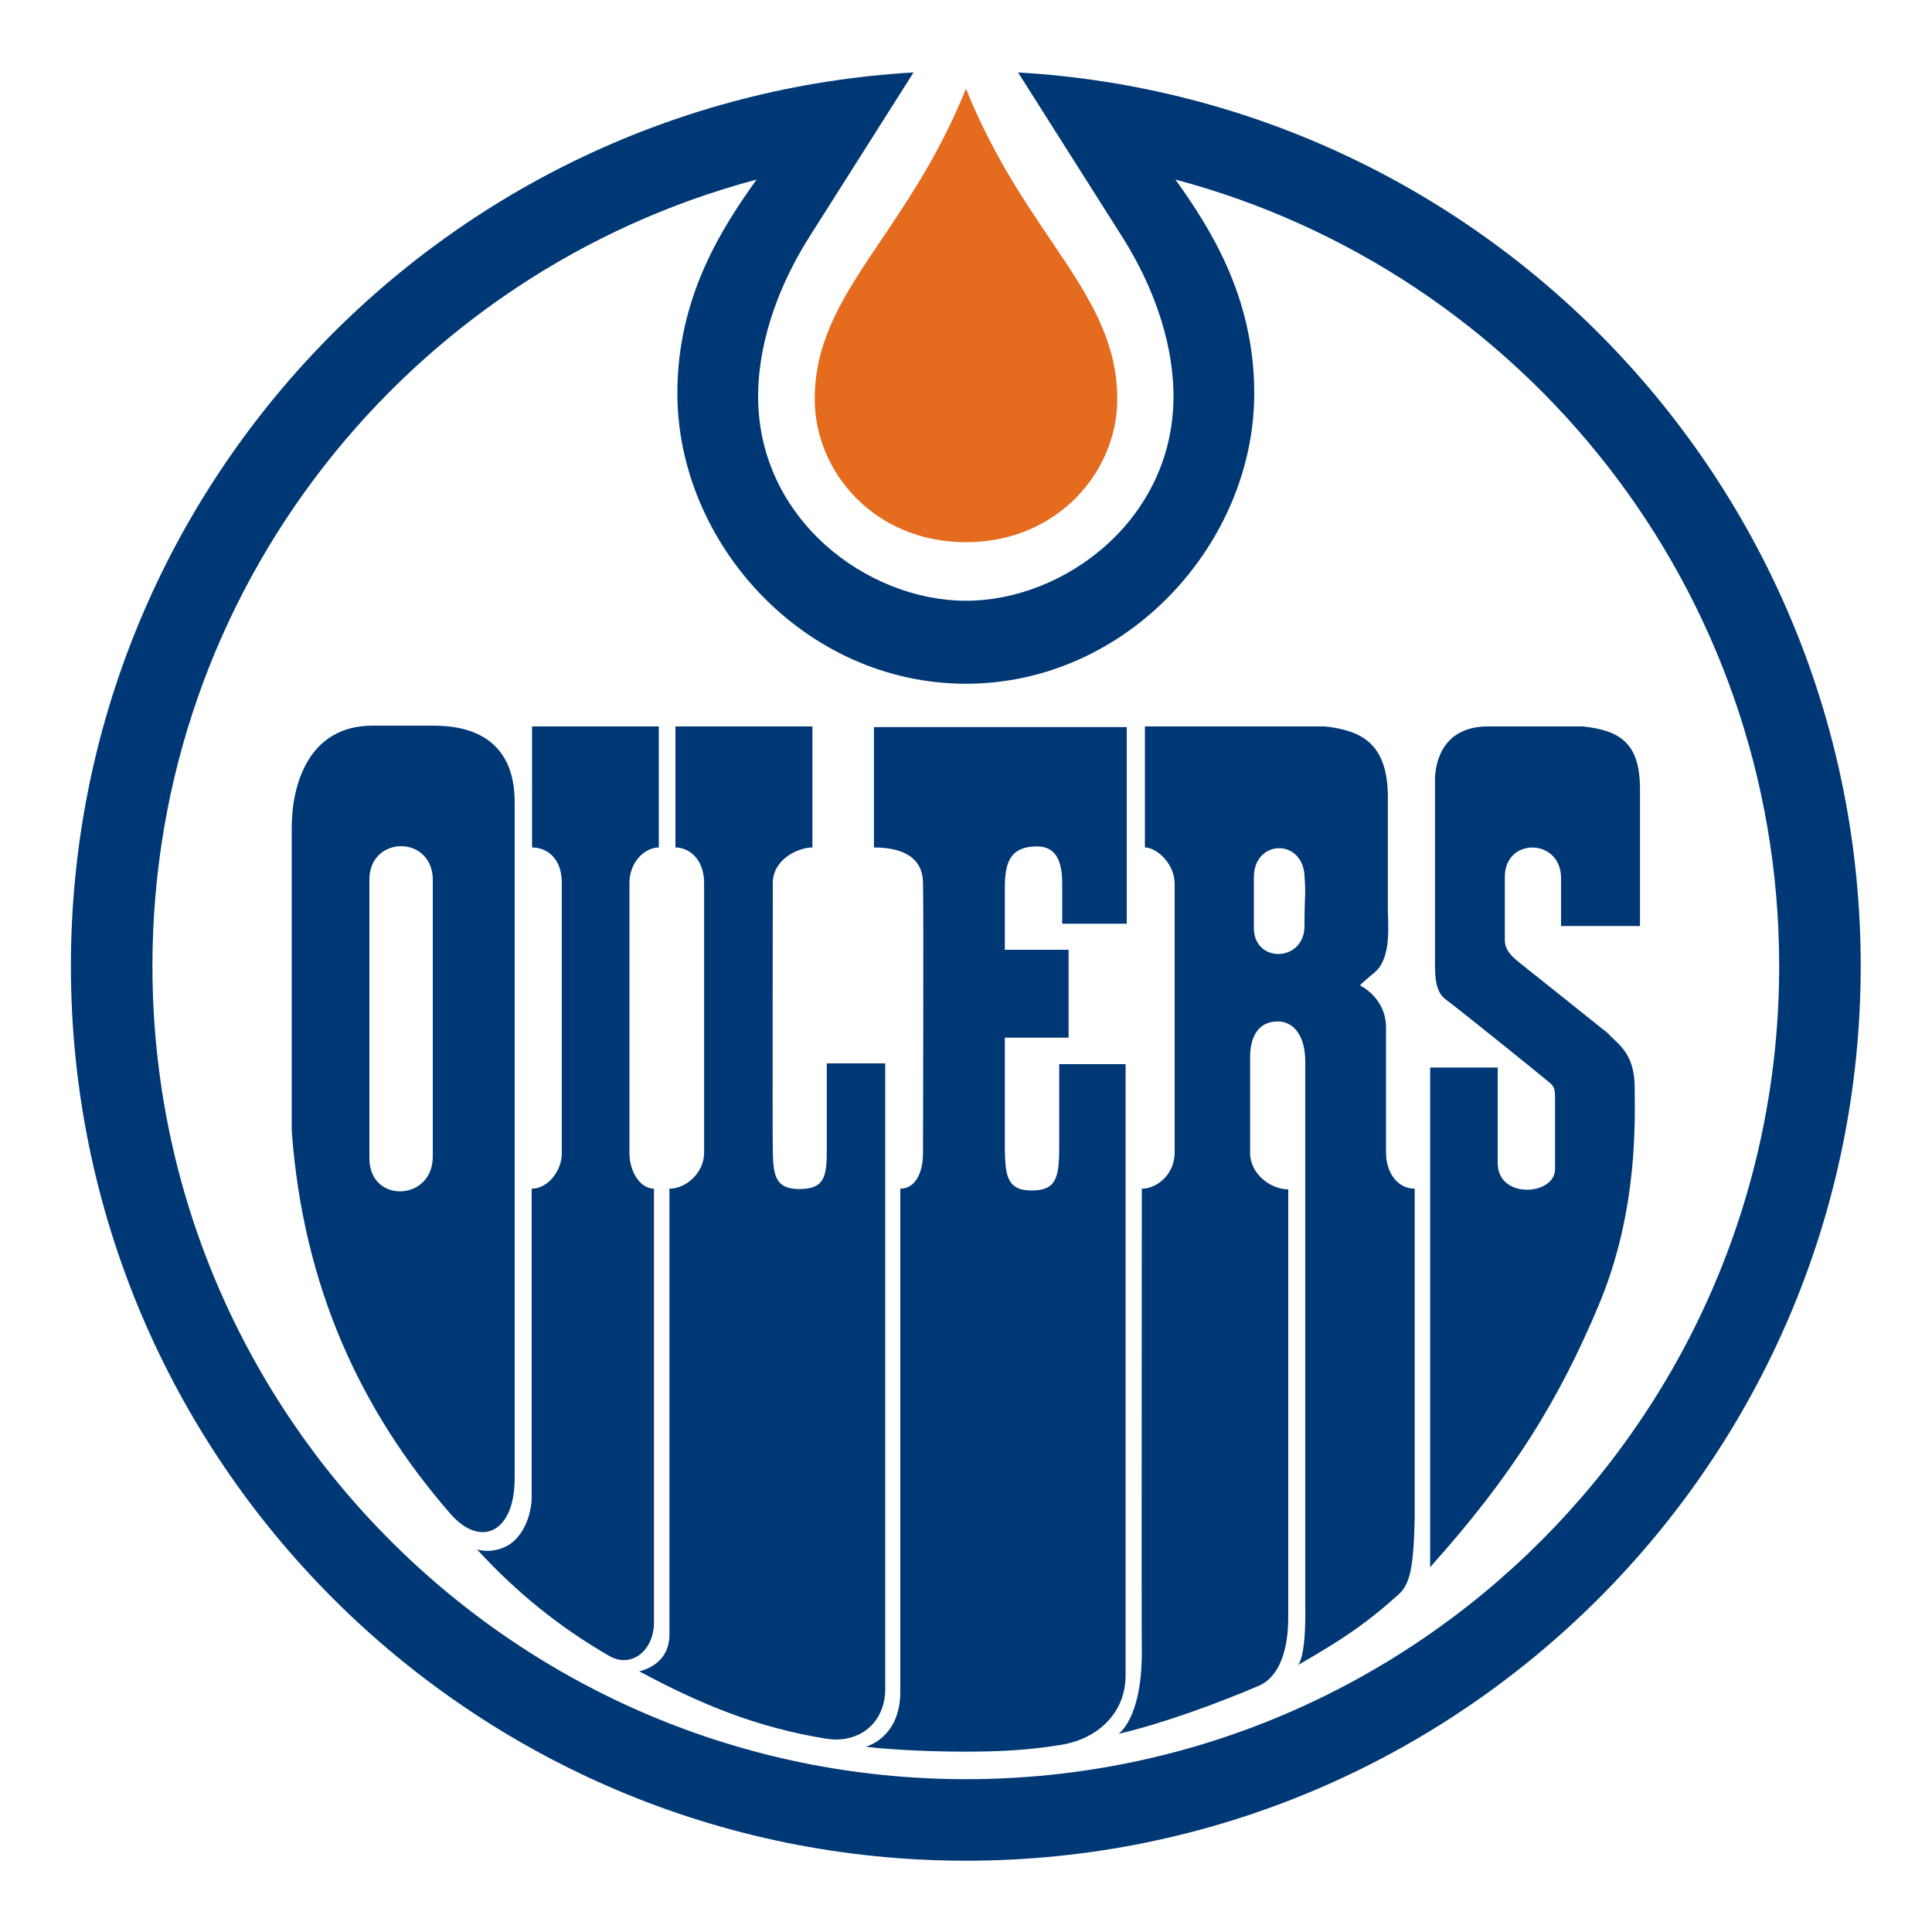
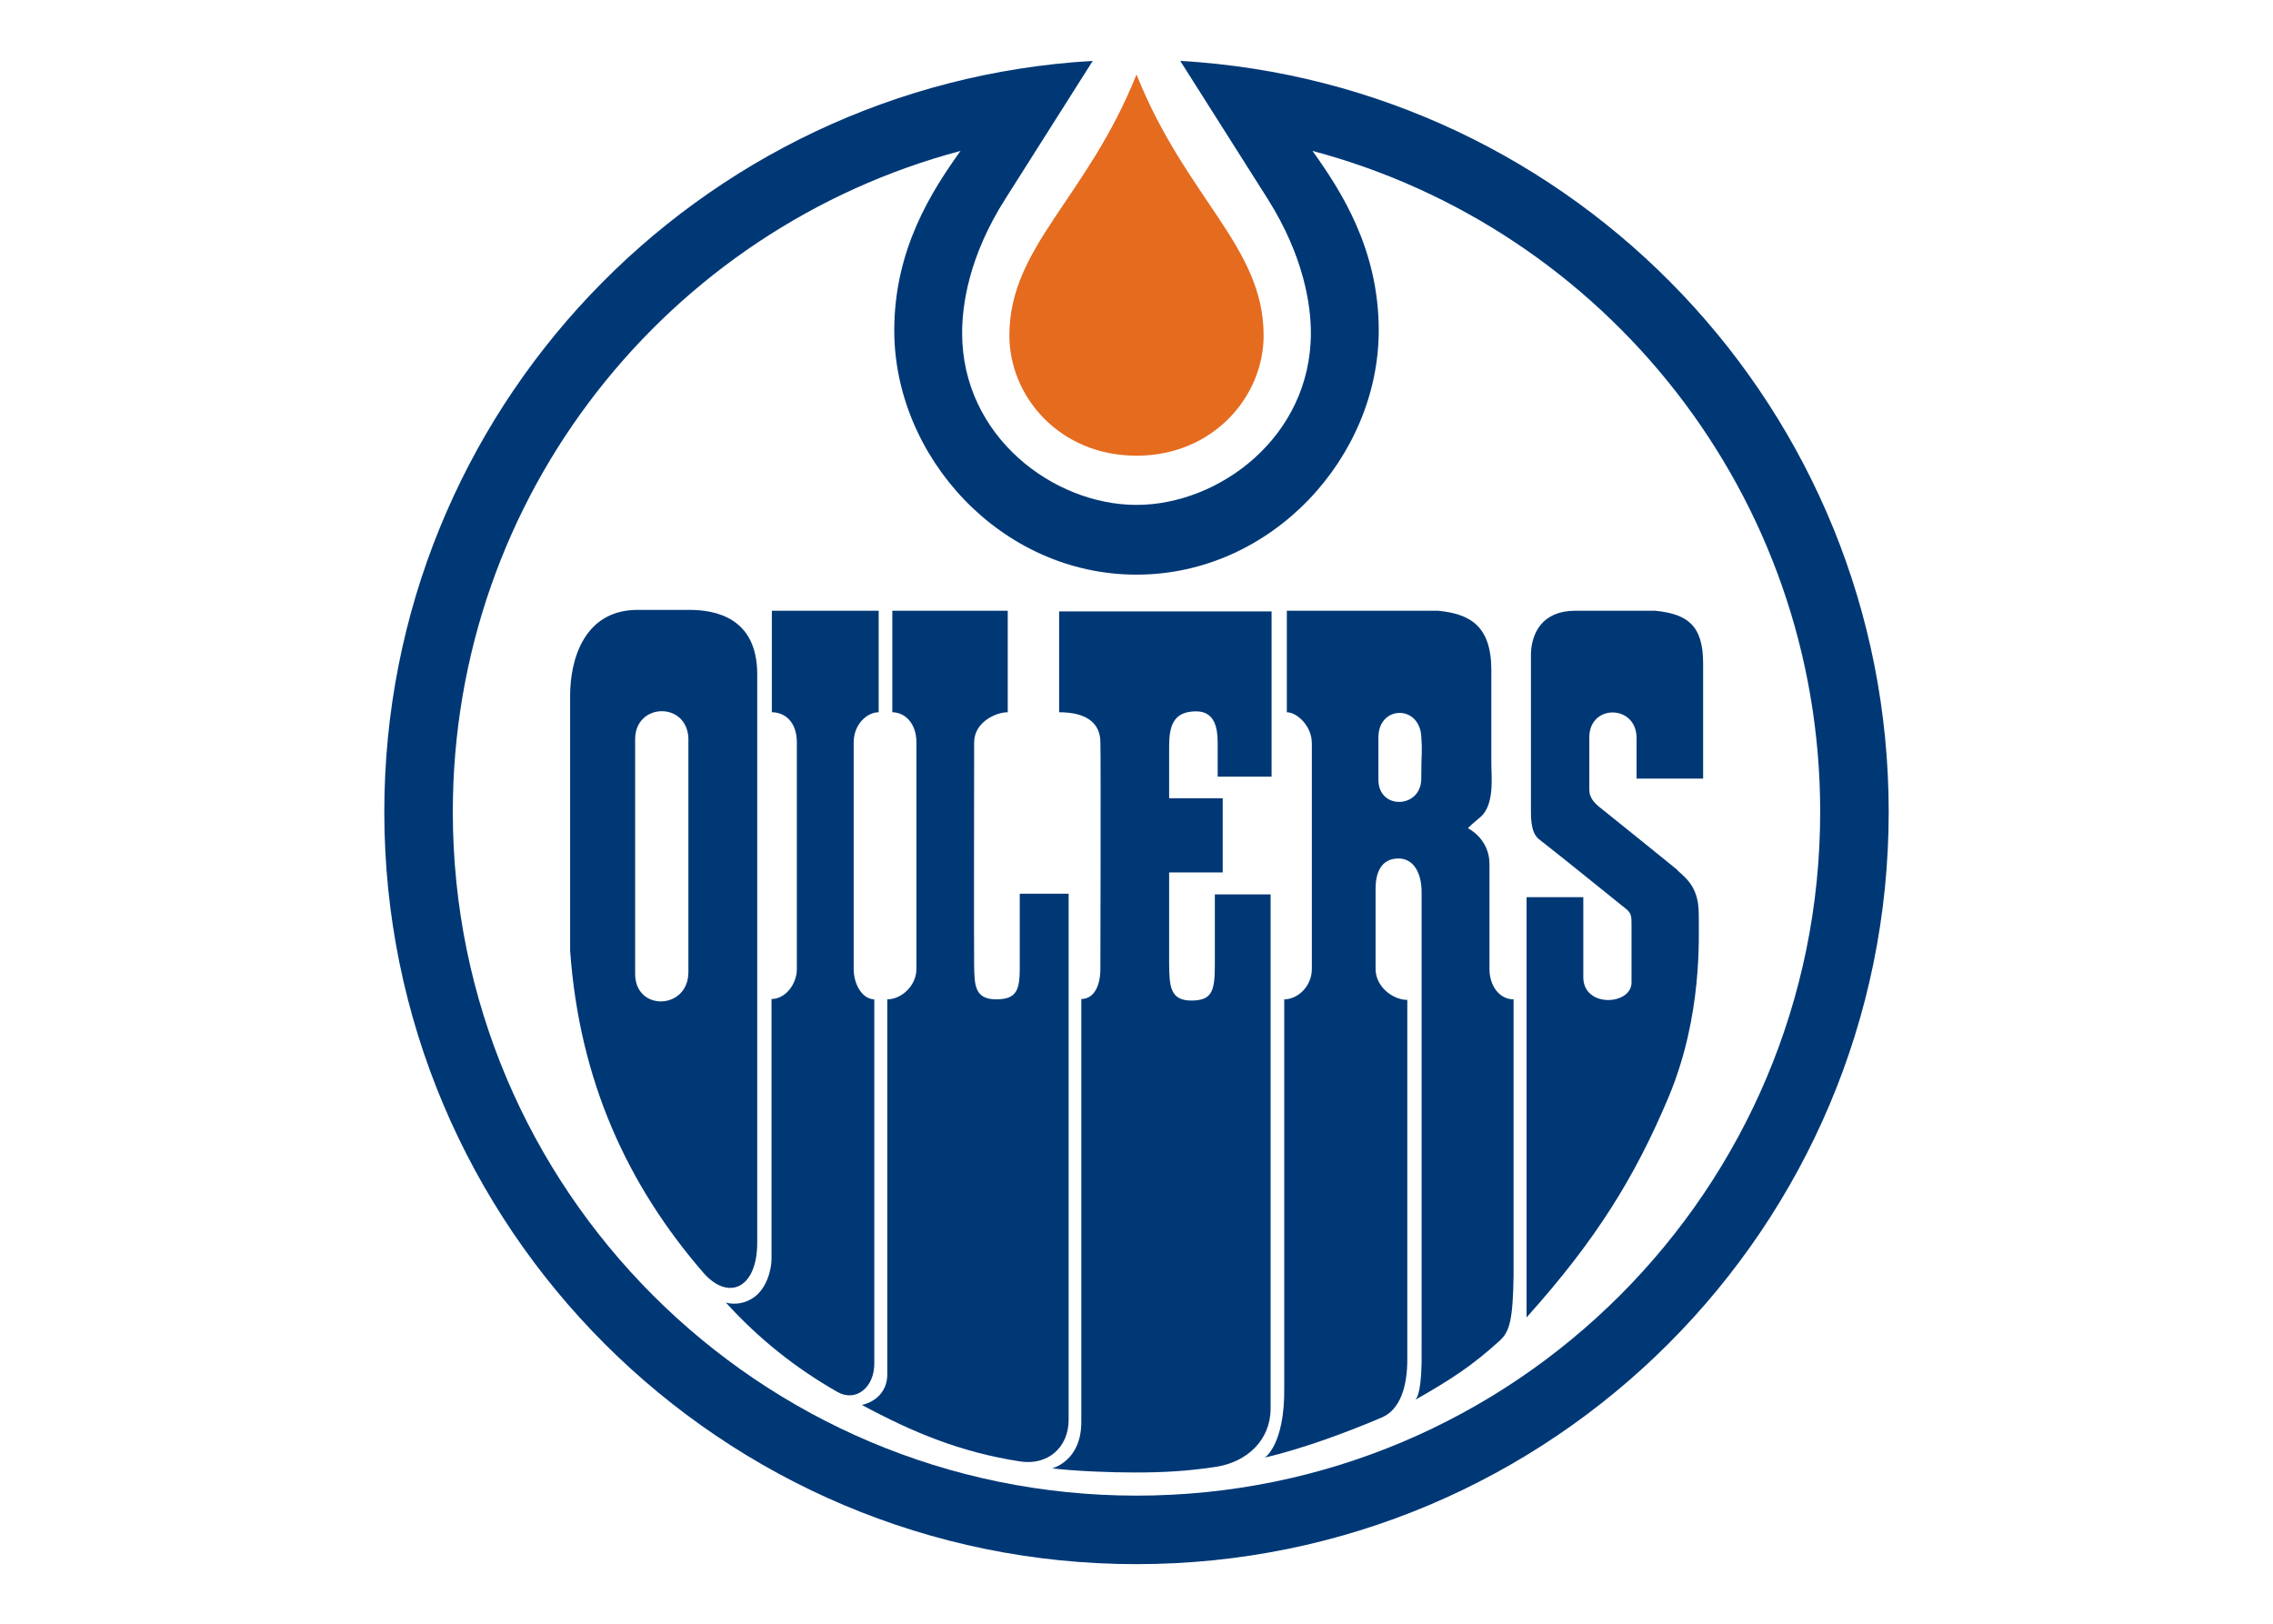
- <svg xmlns="http://www.w3.org/2000/svg" width="20pt" height="20pt" viewBox="0 0 20 20" version="1.1">
+ <svg xmlns="http://www.w3.org/2000/svg" width="28pt" height="20pt" viewBox="0 0 28 20" version="1.1">
  <g id="surface1">
-     <path style=" stroke:none;fill-rule:nonzero;fill:rgb(100%,100%,100%);fill-opacity:1;" d="M 10 0.285 C 4.641 0.285 0.285 4.641 0.285 10 C 0.285 15.355 4.641 19.711 10 19.711 C 15.355 19.711 19.711 15.355 19.711 10 C 19.711 4.641 15.355 0.285 10 0.285 Z M 11.566 4.133 C 11.566 4.883 10.945 5.613 10 5.613 C 9.051 5.613 8.434 4.883 8.434 4.133 C 8.434 3.035 9.383 2.449 10 0.918 C 10.613 2.449 11.566 3.035 11.566 4.133 Z M 10 19.262 C 4.883 19.262 0.734 15.113 0.734 10 C 0.734 5.062 4.594 1.031 9.457 0.75 L 8.383 2.445 C 7.926 3.168 7.848 3.77 7.848 4.102 C 7.848 5.379 8.98 6.219 10 6.219 C 11.02 6.219 12.148 5.379 12.148 4.102 C 12.148 3.77 12.07 3.168 11.613 2.445 L 10.539 0.75 C 15.402 1.031 19.262 5.062 19.262 10 C 19.262 15.113 15.113 19.262 10 19.262 Z M 10 19.262 " />
-     <path style=" stroke:none;fill-rule:nonzero;fill:rgb(100%,100%,100%);fill-opacity:1;" d="M 12.168 1.859 C 12.523 2.355 12.984 3.07 12.984 4.07 C 12.984 5.625 11.668 7.078 10 7.078 C 8.328 7.078 7.012 5.625 7.012 4.07 C 7.012 3.07 7.477 2.355 7.832 1.859 C 4.23 2.816 1.578 6.098 1.578 10 C 1.578 14.648 5.348 18.418 10 18.418 C 14.648 18.418 18.418 14.648 18.418 10 C 18.418 6.098 15.766 2.816 12.168 1.859 Z M 4.664 15.672 C 3.73 14.602 3.137 13.312 3.02 11.707 L 3.02 8.57 C 3.02 8.113 3.199 7.512 3.855 7.512 C 4.363 7.512 4.492 7.512 4.492 7.512 C 4.809 7.512 5.328 7.605 5.328 8.305 C 5.328 9.004 5.328 15.301 5.328 15.301 C 5.328 15.875 4.969 16.023 4.664 15.672 Z M 6.312 17.145 C 5.801 16.852 5.344 16.484 4.938 16.039 C 4.938 16.039 5.09 16.094 5.262 15.992 C 5.441 15.887 5.504 15.641 5.504 15.5 C 5.504 15.352 5.504 12.473 5.504 12.305 C 5.68 12.305 5.816 12.109 5.816 11.941 C 5.816 11.941 5.816 9.332 5.816 9.141 C 5.816 8.887 5.664 8.773 5.508 8.773 C 5.508 8.75 5.508 7.52 5.508 7.52 L 6.82 7.52 C 6.82 7.52 6.82 8.676 6.82 8.773 C 6.676 8.773 6.516 8.922 6.516 9.141 C 6.516 9.258 6.516 11.828 6.516 11.934 C 6.516 12.133 6.629 12.305 6.77 12.305 C 6.77 12.391 6.77 16.699 6.77 16.793 C 6.77 17.09 6.535 17.27 6.312 17.145 Z M 8.559 18 C 7.828 17.883 7.242 17.637 6.617 17.301 C 6.617 17.301 6.93 17.246 6.93 16.922 C 6.93 16.773 6.93 12.473 6.93 12.305 C 7.105 12.305 7.289 12.137 7.289 11.934 C 7.289 11.934 7.289 9.332 7.289 9.141 C 7.289 8.898 7.137 8.773 6.992 8.773 C 6.992 8.75 6.992 7.52 6.992 7.52 L 8.41 7.52 C 8.41 7.52 8.41 8.676 8.41 8.773 C 8.258 8.773 8 8.898 8 9.141 C 8 9.258 7.996 11.789 8 11.895 C 8.004 12.145 8.012 12.309 8.273 12.309 C 8.527 12.309 8.559 12.191 8.559 11.914 C 8.559 11.512 8.559 11.008 8.559 11.008 L 9.164 11.008 L 9.164 17.484 C 9.164 17.832 8.898 18.051 8.559 18 Z M 10.988 18.062 C 10.633 18.121 10.324 18.133 9.98 18.133 C 9.68 18.133 9.25 18.117 8.961 18.082 C 8.961 18.082 9.32 17.996 9.32 17.512 C 9.32 17.363 9.32 12.473 9.32 12.305 C 9.473 12.305 9.555 12.145 9.555 11.934 C 9.555 11.934 9.562 9.332 9.555 9.141 C 9.555 8.922 9.406 8.773 9.047 8.773 C 9.047 8.75 9.047 7.527 9.047 7.527 L 11.664 7.527 C 11.664 7.527 11.664 9.469 11.664 9.562 L 10.996 9.562 C 10.996 9.562 10.996 9.332 10.996 9.152 C 10.996 8.973 10.965 8.762 10.734 8.762 C 10.445 8.762 10.402 8.949 10.402 9.191 C 10.402 9.23 10.402 9.512 10.402 9.832 L 11.062 9.832 L 11.062 10.742 L 10.402 10.742 C 10.402 11.219 10.402 11.836 10.402 11.879 C 10.406 12.148 10.414 12.324 10.676 12.324 C 10.93 12.324 10.965 12.199 10.965 11.879 C 10.965 11.477 10.965 11.016 10.965 11.016 L 11.652 11.016 L 11.652 17.344 C 11.652 17.734 11.363 18 10.988 18.062 Z M 14.645 15.715 C 14.633 16.242 14.594 16.398 14.48 16.504 C 14.129 16.82 13.875 16.984 13.434 17.238 C 13.453 17.223 13.52 17.125 13.512 16.613 C 13.512 16.613 13.512 11.23 13.512 10.988 C 13.512 10.742 13.406 10.574 13.227 10.574 C 13.004 10.574 12.941 10.766 12.941 10.945 C 12.941 11.062 12.941 11.828 12.941 11.934 C 12.941 12.156 13.156 12.312 13.336 12.312 C 13.336 12.398 13.336 16.648 13.336 16.742 C 13.336 17.07 13.25 17.359 13.027 17.453 C 12.605 17.633 12.031 17.844 11.578 17.949 C 11.578 17.949 11.824 17.793 11.82 17.09 C 11.816 16.945 11.82 12.473 11.82 12.305 C 11.988 12.305 12.16 12.145 12.16 11.934 C 12.16 11.934 12.16 9.344 12.16 9.152 C 12.16 8.934 11.969 8.773 11.852 8.773 C 11.852 8.75 11.852 7.52 11.852 7.52 L 13.715 7.52 C 14.098 7.562 14.367 7.699 14.367 8.254 C 14.367 8.656 14.367 9.281 14.367 9.418 C 14.367 9.555 14.41 9.918 14.23 10.066 C 14.051 10.215 14.082 10.203 14.082 10.203 C 14.082 10.203 14.348 10.328 14.348 10.637 C 14.348 10.945 14.348 11.77 14.348 11.93 C 14.348 12.137 14.465 12.305 14.645 12.305 Z M 15.578 9.078 C 15.578 9.207 15.578 9.621 15.578 9.727 C 15.578 9.832 15.645 9.895 15.734 9.969 C 15.883 10.086 16.648 10.699 16.648 10.699 C 16.73 10.797 16.922 10.891 16.922 11.25 C 16.922 11.547 16.969 12.512 16.551 13.508 C 16.137 14.496 15.66 15.27 14.805 16.223 L 14.805 11.051 L 15.504 11.051 L 15.504 12.047 C 15.512 12.418 16.098 12.375 16.098 12.102 C 16.098 11.824 16.098 11.516 16.098 11.402 C 16.098 11.285 16.098 11.25 16.031 11.199 C 15.969 11.145 15.047 10.402 14.973 10.352 C 14.898 10.297 14.855 10.215 14.855 10 C 14.855 9.789 14.855 8.051 14.855 8.051 C 14.867 7.797 15 7.52 15.402 7.52 L 16.387 7.52 C 16.77 7.562 16.977 7.691 16.977 8.168 C 16.977 8.57 16.977 9.449 16.977 9.586 L 16.16 9.586 L 16.16 9.09 C 16.16 8.676 15.578 8.664 15.578 9.078 Z M 15.578 9.078 " />
-     <path style=" stroke:none;fill-rule:nonzero;fill:rgb(100%,100%,100%);fill-opacity:1;" d="M 3.824 9.105 C 3.824 9.105 3.824 11.547 3.824 11.992 C 3.824 12.461 4.48 12.438 4.48 11.973 L 4.48 9.082 C 4.449 8.637 3.824 8.66 3.824 9.105 Z M 3.824 9.105 " />
-     <path style=" stroke:none;fill-rule:nonzero;fill:rgb(100%,100%,100%);fill-opacity:1;" d="M 12.98 9.082 C 12.98 9.082 12.98 9.25 12.98 9.605 C 12.98 9.977 13.504 9.961 13.504 9.586 C 13.504 9.25 13.52 9.285 13.504 9.062 C 13.48 8.676 12.98 8.691 12.98 9.082 Z M 12.98 9.082 " />
-     <path style=" stroke:none;fill-rule:nonzero;fill:rgb(89.804%,41.961%,12.157%);fill-opacity:1;" d="M 10 0.918 C 9.383 2.449 8.434 3.035 8.434 4.133 C 8.434 4.883 9.051 5.613 10 5.613 C 10.945 5.613 11.566 4.883 11.566 4.133 C 11.566 3.035 10.613 2.449 10 0.918 Z M 10 0.918 " />
-     <path style=" stroke:none;fill-rule:nonzero;fill:rgb(100%,100%,100%);fill-opacity:1;" d="M 10 0 C 4.484 0 0 4.484 0 10 C 0 15.512 4.484 19.996 10 19.996 C 15.512 19.996 19.996 15.512 19.996 10 C 19.996 4.484 15.512 0 10 0 Z M 10 19.711 C 4.641 19.711 0.285 15.355 0.285 10 C 0.285 4.641 4.641 0.285 10 0.285 C 15.355 0.285 19.711 4.641 19.711 10 C 19.711 15.355 15.355 19.711 10 19.711 Z M 10 19.711 " />
-     <path style=" stroke:none;fill-rule:nonzero;fill:rgb(0%,21.961%,46.275%);fill-opacity:1;" d="M 10.539 0.75 L 11.613 2.445 C 12.07 3.168 12.148 3.77 12.148 4.102 C 12.148 5.379 11.02 6.219 10 6.219 C 8.98 6.219 7.848 5.379 7.848 4.102 C 7.848 3.77 7.926 3.168 8.383 2.445 L 9.457 0.75 C 4.594 1.031 0.734 5.062 0.734 10 C 0.734 15.113 4.883 19.262 10 19.262 C 15.113 19.262 19.262 15.113 19.262 10 C 19.262 5.062 15.402 1.031 10.539 0.75 Z M 10 18.418 C 5.348 18.418 1.578 14.648 1.578 10 C 1.578 6.098 4.23 2.816 7.832 1.859 C 7.477 2.355 7.012 3.07 7.012 4.07 C 7.012 5.625 8.328 7.078 10 7.078 C 11.668 7.078 12.984 5.625 12.984 4.07 C 12.984 3.07 12.523 2.355 12.168 1.859 C 15.766 2.816 18.418 6.098 18.418 10 C 18.418 14.648 14.648 18.418 10 18.418 Z M 10 18.418 " />
-     <path style=" stroke:none;fill-rule:nonzero;fill:rgb(0%,21.961%,46.275%);fill-opacity:1;" d="M 6.77 16.793 C 6.77 16.699 6.77 12.391 6.77 12.305 C 6.629 12.305 6.516 12.133 6.516 11.934 C 6.516 11.828 6.516 9.258 6.516 9.141 C 6.516 8.922 6.676 8.773 6.82 8.773 C 6.82 8.676 6.82 7.52 6.82 7.52 L 5.508 7.52 C 5.508 7.52 5.508 8.75 5.508 8.773 C 5.664 8.773 5.816 8.887 5.816 9.141 C 5.816 9.332 5.816 11.941 5.816 11.941 C 5.816 12.109 5.68 12.305 5.504 12.305 C 5.504 12.473 5.504 15.355 5.504 15.5 C 5.504 15.641 5.441 15.887 5.262 15.996 C 5.09 16.094 4.938 16.039 4.938 16.039 C 5.344 16.484 5.801 16.852 6.312 17.145 C 6.535 17.27 6.77 17.09 6.77 16.793 Z M 6.77 16.793 " />
-     <path style=" stroke:none;fill-rule:nonzero;fill:rgb(0%,21.961%,46.275%);fill-opacity:1;" d="M 9.164 17.484 L 9.164 11.008 L 8.559 11.008 C 8.559 11.008 8.559 11.512 8.559 11.914 C 8.559 12.191 8.527 12.309 8.273 12.309 C 8.012 12.309 8.004 12.145 8 11.895 C 7.996 11.789 8 9.258 8 9.141 C 8 8.898 8.258 8.773 8.41 8.773 C 8.41 8.676 8.41 7.52 8.41 7.52 L 6.992 7.52 C 6.992 7.52 6.992 8.75 6.992 8.773 C 7.137 8.773 7.289 8.898 7.289 9.141 C 7.289 9.332 7.289 11.934 7.289 11.934 C 7.289 12.137 7.105 12.305 6.93 12.305 C 6.93 12.473 6.93 16.773 6.93 16.922 C 6.93 17.246 6.617 17.301 6.617 17.301 C 7.242 17.637 7.828 17.883 8.559 18 C 8.898 18.051 9.164 17.832 9.164 17.484 Z M 9.164 17.484 " />
-     <path style=" stroke:none;fill-rule:nonzero;fill:rgb(0%,21.961%,46.275%);fill-opacity:1;" d="M 11.652 11.016 L 10.965 11.016 C 10.965 11.016 10.965 11.477 10.965 11.879 C 10.965 12.199 10.93 12.324 10.676 12.324 C 10.414 12.324 10.406 12.148 10.402 11.879 C 10.402 11.836 10.402 11.219 10.402 10.742 L 11.062 10.742 L 11.062 9.832 L 10.402 9.832 C 10.402 9.512 10.402 9.23 10.402 9.191 C 10.402 8.949 10.445 8.762 10.734 8.762 C 10.965 8.762 10.996 8.973 10.996 9.152 C 10.996 9.332 10.996 9.562 10.996 9.562 L 11.664 9.562 C 11.664 9.469 11.664 7.527 11.664 7.527 L 9.047 7.527 C 9.047 7.527 9.047 8.75 9.047 8.773 C 9.406 8.773 9.555 8.922 9.555 9.141 C 9.562 9.332 9.555 11.934 9.555 11.934 C 9.555 12.145 9.473 12.305 9.32 12.305 C 9.32 12.473 9.32 17.363 9.32 17.512 C 9.32 17.996 8.961 18.082 8.961 18.082 C 9.25 18.117 9.68 18.133 9.98 18.133 C 10.324 18.133 10.633 18.121 10.988 18.062 C 11.363 18 11.652 17.734 11.652 17.344 Z M 11.652 11.016 " />
-     <path style=" stroke:none;fill-rule:nonzero;fill:rgb(0%,21.961%,46.275%);fill-opacity:1;" d="M 16.977 9.586 C 16.977 9.449 16.977 8.57 16.977 8.168 C 16.977 7.691 16.77 7.562 16.387 7.52 L 15.402 7.52 C 15 7.52 14.867 7.797 14.855 8.051 C 14.855 8.051 14.855 9.789 14.855 10 C 14.855 10.215 14.898 10.297 14.973 10.352 C 15.047 10.402 15.969 11.145 16.031 11.199 C 16.098 11.25 16.098 11.285 16.098 11.398 C 16.098 11.516 16.098 11.824 16.098 12.102 C 16.098 12.375 15.512 12.418 15.504 12.047 L 15.504 11.051 L 14.805 11.051 L 14.805 16.223 C 15.66 15.27 16.137 14.496 16.551 13.508 C 16.969 12.512 16.922 11.547 16.922 11.25 C 16.922 10.891 16.73 10.797 16.648 10.699 C 16.648 10.699 15.883 10.086 15.734 9.969 C 15.641 9.895 15.578 9.832 15.578 9.727 C 15.578 9.621 15.578 9.207 15.578 9.078 C 15.578 8.664 16.16 8.676 16.16 9.09 L 16.16 9.586 Z M 16.977 9.586 " />
-     <path style=" stroke:none;fill-rule:nonzero;fill:rgb(0%,21.961%,46.275%);fill-opacity:1;" d="M 5.328 15.301 C 5.328 15.301 5.328 9.004 5.328 8.305 C 5.328 7.605 4.809 7.512 4.492 7.512 C 4.492 7.512 4.363 7.512 3.855 7.512 C 3.199 7.512 3.02 8.113 3.02 8.57 L 3.02 11.707 C 3.137 13.312 3.73 14.602 4.664 15.672 C 4.969 16.023 5.328 15.875 5.328 15.301 Z M 4.48 11.973 C 4.48 12.438 3.824 12.461 3.824 11.992 C 3.824 11.547 3.824 9.105 3.824 9.105 C 3.824 8.66 4.449 8.637 4.48 9.082 Z M 4.48 11.973 " />
-     <path style=" stroke:none;fill-rule:nonzero;fill:rgb(0%,21.961%,46.275%);fill-opacity:1;" d="M 14.348 11.93 C 14.348 11.77 14.348 10.945 14.348 10.637 C 14.348 10.328 14.082 10.203 14.082 10.203 C 14.082 10.203 14.051 10.215 14.23 10.066 C 14.41 9.918 14.367 9.555 14.367 9.418 C 14.367 9.281 14.367 8.656 14.367 8.254 C 14.367 7.699 14.098 7.562 13.715 7.52 L 11.852 7.52 C 11.852 7.52 11.852 8.75 11.852 8.773 C 11.969 8.773 12.16 8.934 12.16 9.152 C 12.16 9.344 12.16 11.934 12.16 11.934 C 12.16 12.145 11.988 12.305 11.82 12.305 C 11.82 12.473 11.816 16.945 11.82 17.09 C 11.824 17.793 11.578 17.949 11.578 17.949 C 12.031 17.844 12.605 17.633 13.027 17.453 C 13.25 17.359 13.336 17.07 13.336 16.742 C 13.336 16.648 13.336 12.398 13.336 12.312 C 13.156 12.312 12.941 12.156 12.941 11.934 C 12.941 11.828 12.941 11.062 12.941 10.945 C 12.941 10.766 13.004 10.574 13.227 10.574 C 13.406 10.574 13.512 10.742 13.512 10.988 C 13.512 11.23 13.512 16.613 13.512 16.613 C 13.52 17.125 13.453 17.223 13.434 17.238 C 13.875 16.984 14.129 16.82 14.48 16.504 C 14.594 16.398 14.633 16.242 14.645 15.715 L 14.645 12.305 C 14.465 12.305 14.348 12.137 14.348 11.93 Z M 13.504 9.586 C 13.504 9.961 12.98 9.977 12.98 9.605 C 12.98 9.25 12.98 9.082 12.98 9.082 C 12.98 8.691 13.48 8.676 13.504 9.062 C 13.52 9.285 13.504 9.25 13.504 9.586 Z M 13.504 9.586 " />
+     <path style=" stroke:none;fill-rule:nonzero;fill:rgb(100%,100%,100%);fill-opacity:1;" d="M 14 0.285 C 8.645 0.285 4.285 4.645 4.285 10 C 4.285 15.355 8.645 19.715 14 19.715 C 19.355 19.715 23.715 15.355 23.715 10 C 23.715 4.645 19.355 0.285 14 0.285 Z M 15.566 4.133 C 15.566 4.883 14.945 5.613 14 5.613 C 13.051 5.613 12.434 4.883 12.434 4.133 C 12.434 3.035 13.387 2.449 14 0.918 C 14.613 2.449 15.566 3.035 15.566 4.133 Z M 14 19.266 C 8.883 19.266 4.734 15.117 4.734 10 C 4.734 5.066 8.594 1.031 13.461 0.75 L 12.387 2.445 C 11.93 3.168 11.852 3.773 11.852 4.102 C 11.852 5.379 12.98 6.219 14 6.219 C 15.02 6.219 16.148 5.379 16.148 4.102 C 16.148 3.773 16.074 3.168 15.613 2.445 L 14.543 0.75 C 19.406 1.031 23.266 5.066 23.266 10 C 23.266 15.117 19.117 19.266 14 19.266 Z M 14 19.266 " />
+     <path style=" stroke:none;fill-rule:nonzero;fill:rgb(100%,100%,100%);fill-opacity:1;" d="M 16.168 1.859 C 16.523 2.355 16.984 3.07 16.984 4.07 C 16.984 5.625 15.672 7.078 14 7.078 C 12.328 7.078 11.016 5.625 11.016 4.07 C 11.016 3.07 11.477 2.355 11.832 1.859 C 8.23 2.816 5.578 6.098 5.578 10 C 5.578 14.652 9.348 18.422 14 18.422 C 18.652 18.422 22.422 14.652 22.422 10 C 22.422 6.098 19.77 2.816 16.168 1.859 Z M 8.664 15.676 C 7.734 14.602 7.137 13.316 7.023 11.707 L 7.023 8.57 C 7.023 8.117 7.199 7.512 7.855 7.512 C 8.363 7.512 8.492 7.512 8.492 7.512 C 8.809 7.512 9.328 7.605 9.328 8.305 C 9.328 9.008 9.328 15.305 9.328 15.305 C 9.328 15.875 8.969 16.027 8.664 15.676 Z M 10.316 17.145 C 9.801 16.852 9.344 16.484 8.941 16.043 C 8.941 16.043 9.09 16.098 9.262 15.996 C 9.441 15.891 9.504 15.641 9.504 15.504 C 9.504 15.355 9.504 12.477 9.504 12.305 C 9.68 12.305 9.816 12.113 9.816 11.941 C 9.816 11.941 9.816 9.336 9.816 9.145 C 9.816 8.887 9.664 8.773 9.508 8.773 C 9.508 8.75 9.508 7.523 9.508 7.523 L 10.824 7.523 C 10.824 7.523 10.824 8.676 10.824 8.773 C 10.68 8.773 10.516 8.922 10.516 9.145 C 10.516 9.262 10.516 11.828 10.516 11.934 C 10.516 12.133 10.633 12.305 10.77 12.305 C 10.77 12.391 10.77 16.703 10.77 16.797 C 10.77 17.094 10.539 17.273 10.316 17.145 Z M 12.562 18 C 11.828 17.887 11.242 17.641 10.617 17.305 C 10.617 17.305 10.93 17.25 10.93 16.926 C 10.93 16.777 10.93 12.477 10.93 12.305 C 11.105 12.305 11.289 12.141 11.289 11.934 C 11.289 11.934 11.289 9.336 11.289 9.145 C 11.289 8.898 11.137 8.773 10.992 8.773 C 10.992 8.75 10.992 7.523 10.992 7.523 L 12.414 7.523 C 12.414 7.523 12.414 8.676 12.414 8.773 C 12.262 8.773 12 8.898 12 9.145 C 12 9.262 12 11.789 12 11.898 C 12.004 12.145 12.012 12.309 12.273 12.309 C 12.527 12.309 12.562 12.191 12.562 11.918 C 12.562 11.516 12.562 11.008 12.562 11.008 L 13.164 11.008 L 13.164 17.488 C 13.164 17.836 12.898 18.055 12.562 18 Z M 14.988 18.066 C 14.633 18.121 14.324 18.137 13.98 18.137 C 13.684 18.137 13.25 18.121 12.961 18.086 C 12.961 18.086 13.324 18 13.324 17.516 C 13.324 17.367 13.324 12.477 13.324 12.309 C 13.473 12.309 13.555 12.148 13.555 11.934 C 13.555 11.934 13.562 9.336 13.555 9.145 C 13.555 8.922 13.406 8.773 13.047 8.773 C 13.047 8.75 13.047 7.531 13.047 7.531 L 15.664 7.531 C 15.664 7.531 15.664 9.469 15.664 9.566 L 15 9.566 C 15 9.566 15 9.336 15 9.156 C 15 8.977 14.969 8.762 14.734 8.762 C 14.449 8.762 14.402 8.949 14.402 9.195 C 14.402 9.23 14.402 9.516 14.402 9.832 L 15.062 9.832 L 15.062 10.746 L 14.402 10.746 C 14.402 11.223 14.402 11.84 14.402 11.883 C 14.406 12.148 14.414 12.324 14.68 12.324 C 14.934 12.324 14.965 12.203 14.965 11.883 C 14.965 11.48 14.965 11.02 14.965 11.02 L 15.656 11.02 L 15.656 17.348 C 15.656 17.738 15.363 18.004 14.988 18.066 Z M 18.648 15.715 C 18.637 16.246 18.598 16.398 18.48 16.508 C 18.133 16.824 17.879 16.988 17.434 17.242 C 17.457 17.223 17.52 17.125 17.512 16.617 C 17.512 16.617 17.512 11.23 17.512 10.988 C 17.512 10.746 17.41 10.574 17.227 10.574 C 17.004 10.574 16.945 10.766 16.945 10.945 C 16.945 11.062 16.945 11.828 16.945 11.934 C 16.945 12.156 17.16 12.316 17.336 12.316 C 17.336 12.398 17.336 16.648 17.336 16.746 C 17.336 17.074 17.25 17.359 17.027 17.457 C 16.609 17.637 16.035 17.848 15.582 17.953 C 15.582 17.953 15.828 17.793 15.82 17.094 C 15.82 16.945 15.82 12.477 15.82 12.305 C 15.988 12.305 16.16 12.148 16.16 11.934 C 16.16 11.934 16.16 9.344 16.16 9.156 C 16.16 8.934 15.973 8.773 15.852 8.773 C 15.852 8.75 15.852 7.523 15.852 7.523 L 17.719 7.523 C 18.102 7.562 18.371 7.703 18.371 8.254 C 18.371 8.656 18.371 9.281 18.371 9.418 C 18.371 9.559 18.414 9.918 18.234 10.066 C 18.055 10.215 18.086 10.203 18.086 10.203 C 18.086 10.203 18.348 10.332 18.348 10.641 C 18.348 10.945 18.348 11.773 18.348 11.934 C 18.348 12.141 18.469 12.305 18.648 12.305 Z M 19.578 9.082 C 19.578 9.207 19.578 9.621 19.578 9.727 C 19.578 9.832 19.645 9.898 19.738 9.969 C 19.887 10.086 20.648 10.703 20.648 10.703 C 20.734 10.797 20.926 10.895 20.926 11.254 C 20.926 11.551 20.973 12.512 20.555 13.512 C 20.141 14.496 19.664 15.27 18.805 16.227 L 18.805 11.051 L 19.504 11.051 L 19.504 12.047 C 19.516 12.418 20.098 12.379 20.098 12.102 C 20.098 11.824 20.098 11.52 20.098 11.402 C 20.098 11.285 20.098 11.254 20.035 11.199 C 19.973 11.148 19.051 10.406 18.977 10.352 C 18.902 10.301 18.859 10.215 18.859 10.004 C 18.859 9.789 18.859 8.051 18.859 8.051 C 18.867 7.797 19 7.523 19.402 7.523 L 20.391 7.523 C 20.773 7.562 20.98 7.691 20.98 8.168 C 20.98 8.57 20.98 9.449 20.98 9.59 L 20.164 9.59 L 20.164 9.09 C 20.16 8.676 19.578 8.668 19.578 9.082 Z M 19.578 9.082 " />
+     <path style=" stroke:none;fill-rule:nonzero;fill:rgb(100%,100%,100%);fill-opacity:1;" d="M 7.824 9.105 C 7.824 9.105 7.824 11.551 7.824 11.996 C 7.824 12.465 8.48 12.441 8.48 11.973 L 8.48 9.086 C 8.453 8.637 7.824 8.66 7.824 9.105 Z M 7.824 9.105 " />
+     <path style=" stroke:none;fill-rule:nonzero;fill:rgb(100%,100%,100%);fill-opacity:1;" d="M 16.98 9.082 C 16.98 9.082 16.98 9.25 16.98 9.605 C 16.98 9.98 17.508 9.961 17.508 9.59 C 17.508 9.25 17.523 9.285 17.508 9.066 C 17.48 8.676 16.98 8.691 16.98 9.082 Z M 16.98 9.082 " />
+     <path style=" stroke:none;fill-rule:nonzero;fill:rgb(89.804%,41.961%,12.157%);fill-opacity:1;" d="M 14 0.918 C 13.387 2.449 12.434 3.035 12.434 4.133 C 12.434 4.883 13.051 5.613 14 5.613 C 14.945 5.613 15.566 4.883 15.566 4.133 C 15.566 3.035 14.613 2.449 14 0.918 Z M 14 0.918 " />
+     <path style=" stroke:none;fill-rule:nonzero;fill:rgb(100%,100%,100%);fill-opacity:1;" d="M 14 0 C 8.484 0 4 4.484 4 10 C 4 15.516 8.484 20 14 20 C 19.516 20 24 15.516 24 10 C 24 4.484 19.516 0 14 0 Z M 14 19.715 C 8.645 19.715 4.285 15.355 4.285 10 C 4.285 4.645 8.645 0.285 14 0.285 C 19.355 0.285 23.715 4.645 23.715 10 C 23.715 15.355 19.355 19.715 14 19.715 Z M 14 19.715 " />
+     <path style=" stroke:none;fill-rule:nonzero;fill:rgb(0%,21.961%,46.275%);fill-opacity:1;" d="M 14.539 0.75 L 15.613 2.445 C 16.07 3.168 16.148 3.773 16.148 4.102 C 16.148 5.379 15.02 6.219 14 6.219 C 12.98 6.219 11.852 5.379 11.852 4.102 C 11.852 3.773 11.926 3.168 12.387 2.445 L 13.461 0.75 C 8.594 1.031 4.734 5.066 4.734 10 C 4.734 15.117 8.883 19.266 14 19.266 C 19.117 19.266 23.266 15.117 23.266 10 C 23.266 5.066 19.406 1.031 14.539 0.75 Z M 14 18.422 C 9.348 18.422 5.578 14.652 5.578 10 C 5.578 6.098 8.23 2.816 11.832 1.859 C 11.477 2.355 11.016 3.07 11.016 4.07 C 11.016 5.625 12.328 7.078 14 7.078 C 15.672 7.078 16.984 5.625 16.984 4.07 C 16.984 3.07 16.523 2.355 16.168 1.859 C 19.77 2.816 22.422 6.098 22.422 10 C 22.422 14.652 18.652 18.422 14 18.422 Z M 14 18.422 " />
+     <path style=" stroke:none;fill-rule:nonzero;fill:rgb(0%,21.961%,46.275%);fill-opacity:1;" d="M 10.77 16.797 C 10.77 16.703 10.77 12.391 10.77 12.309 C 10.629 12.309 10.516 12.133 10.516 11.934 C 10.516 11.828 10.516 9.262 10.516 9.145 C 10.516 8.922 10.68 8.773 10.824 8.773 C 10.824 8.676 10.824 7.523 10.824 7.523 L 9.508 7.523 C 9.508 7.523 9.508 8.75 9.508 8.773 C 9.664 8.773 9.816 8.887 9.816 9.145 C 9.816 9.336 9.816 11.941 9.816 11.941 C 9.816 12.113 9.68 12.305 9.504 12.305 C 9.504 12.477 9.504 15.355 9.504 15.504 C 9.504 15.641 9.441 15.891 9.262 15.996 C 9.09 16.098 8.941 16.043 8.941 16.043 C 9.344 16.488 9.801 16.852 10.316 17.145 C 10.539 17.273 10.77 17.094 10.77 16.797 Z M 10.77 16.797 " />
+     <path style=" stroke:none;fill-rule:nonzero;fill:rgb(0%,21.961%,46.275%);fill-opacity:1;" d="M 13.164 17.488 L 13.164 11.008 L 12.562 11.008 C 12.562 11.008 12.562 11.516 12.562 11.918 C 12.562 12.191 12.527 12.309 12.273 12.309 C 12.012 12.309 12.004 12.145 12 11.898 C 11.996 11.789 12 9.262 12 9.145 C 12 8.898 12.262 8.773 12.414 8.773 C 12.414 8.676 12.414 7.523 12.414 7.523 L 10.992 7.523 C 10.992 7.523 10.992 8.75 10.992 8.773 C 11.137 8.773 11.289 8.898 11.289 9.145 C 11.289 9.336 11.289 11.934 11.289 11.934 C 11.289 12.141 11.105 12.309 10.93 12.309 C 10.93 12.477 10.93 16.777 10.93 16.926 C 10.93 17.25 10.617 17.305 10.617 17.305 C 11.242 17.641 11.828 17.887 12.562 18 C 12.898 18.055 13.164 17.836 13.164 17.488 Z M 13.164 17.488 " />
+     <path style=" stroke:none;fill-rule:nonzero;fill:rgb(0%,21.961%,46.275%);fill-opacity:1;" d="M 15.656 11.016 L 14.965 11.016 C 14.965 11.016 14.965 11.48 14.965 11.883 C 14.965 12.203 14.934 12.324 14.676 12.324 C 14.414 12.324 14.406 12.148 14.402 11.883 C 14.402 11.84 14.402 11.223 14.402 10.746 L 15.062 10.746 L 15.062 9.832 L 14.402 9.832 C 14.402 9.512 14.402 9.23 14.402 9.195 C 14.402 8.949 14.449 8.762 14.734 8.762 C 14.969 8.762 15 8.973 15 9.156 C 15 9.336 15 9.566 15 9.566 L 15.664 9.566 C 15.664 9.469 15.664 7.531 15.664 7.531 L 13.047 7.531 C 13.047 7.531 13.047 8.75 13.047 8.773 C 13.406 8.773 13.555 8.922 13.555 9.145 C 13.562 9.336 13.555 11.934 13.555 11.934 C 13.555 12.148 13.473 12.305 13.32 12.305 C 13.32 12.477 13.32 17.367 13.32 17.516 C 13.32 18 12.961 18.086 12.961 18.086 C 13.25 18.121 13.684 18.137 13.98 18.137 C 14.324 18.137 14.633 18.121 14.988 18.066 C 15.363 18.004 15.652 17.738 15.652 17.348 L 15.652 11.016 Z M 15.656 11.016 " />
+     <path style=" stroke:none;fill-rule:nonzero;fill:rgb(0%,21.961%,46.275%);fill-opacity:1;" d="M 20.98 9.59 C 20.98 9.453 20.98 8.57 20.98 8.168 C 20.98 7.691 20.773 7.562 20.391 7.523 L 19.402 7.523 C 19 7.523 18.867 7.797 18.859 8.051 C 18.859 8.051 18.859 9.789 18.859 10.004 C 18.859 10.215 18.902 10.301 18.977 10.352 C 19.051 10.406 19.973 11.148 20.035 11.199 C 20.098 11.254 20.098 11.285 20.098 11.402 C 20.098 11.52 20.098 11.824 20.098 12.102 C 20.098 12.379 19.516 12.418 19.504 12.047 L 19.504 11.051 L 18.805 11.051 L 18.805 16.227 C 19.664 15.27 20.141 14.496 20.555 13.512 C 20.973 12.512 20.926 11.551 20.926 11.254 C 20.926 10.895 20.734 10.797 20.648 10.703 C 20.648 10.703 19.887 10.086 19.738 9.969 C 19.645 9.898 19.578 9.832 19.578 9.727 C 19.578 9.621 19.578 9.207 19.578 9.082 C 19.578 8.668 20.16 8.676 20.16 9.09 L 20.16 9.59 Z M 20.98 9.59 " />
+     <path style=" stroke:none;fill-rule:nonzero;fill:rgb(0%,21.961%,46.275%);fill-opacity:1;" d="M 9.328 15.305 C 9.328 15.305 9.328 9.008 9.328 8.305 C 9.328 7.605 8.809 7.512 8.492 7.512 C 8.492 7.512 8.363 7.512 7.855 7.512 C 7.199 7.512 7.023 8.117 7.023 8.57 L 7.023 11.707 C 7.137 13.316 7.734 14.602 8.664 15.676 C 8.969 16.027 9.328 15.875 9.328 15.305 Z M 8.48 11.973 C 8.48 12.441 7.824 12.461 7.824 11.996 C 7.824 11.551 7.824 9.105 7.824 9.105 C 7.824 8.66 8.453 8.637 8.48 9.086 Z M 8.48 11.973 " />
+     <path style=" stroke:none;fill-rule:nonzero;fill:rgb(0%,21.961%,46.275%);fill-opacity:1;" d="M 18.348 11.934 C 18.348 11.773 18.348 10.945 18.348 10.641 C 18.348 10.332 18.086 10.203 18.086 10.203 C 18.086 10.203 18.055 10.215 18.234 10.066 C 18.414 9.918 18.371 9.559 18.371 9.418 C 18.371 9.281 18.371 8.656 18.371 8.254 C 18.371 7.703 18.102 7.562 17.719 7.523 L 15.852 7.523 C 15.852 7.523 15.852 8.75 15.852 8.773 C 15.973 8.773 16.16 8.938 16.16 9.156 C 16.16 9.344 16.16 11.934 16.16 11.934 C 16.16 12.148 15.988 12.309 15.82 12.309 C 15.82 12.477 15.82 16.945 15.82 17.094 C 15.828 17.793 15.582 17.953 15.582 17.953 C 16.035 17.848 16.609 17.637 17.027 17.457 C 17.25 17.359 17.336 17.074 17.336 16.746 C 17.336 16.648 17.336 12.398 17.336 12.316 C 17.16 12.316 16.945 12.156 16.945 11.934 C 16.945 11.828 16.945 11.062 16.945 10.945 C 16.945 10.766 17.004 10.574 17.227 10.574 C 17.41 10.574 17.512 10.746 17.512 10.988 C 17.512 11.23 17.512 16.617 17.512 16.617 C 17.52 17.125 17.457 17.223 17.434 17.242 C 17.879 16.988 18.133 16.824 18.48 16.508 C 18.598 16.398 18.637 16.246 18.645 15.715 L 18.645 12.309 C 18.469 12.309 18.348 12.141 18.348 11.934 Z M 17.508 9.59 C 17.508 9.961 16.98 9.98 16.98 9.605 C 16.98 9.25 16.98 9.082 16.98 9.082 C 16.98 8.691 17.48 8.676 17.508 9.066 C 17.523 9.285 17.508 9.25 17.508 9.59 Z M 17.508 9.59 " />
  </g>
</svg>
